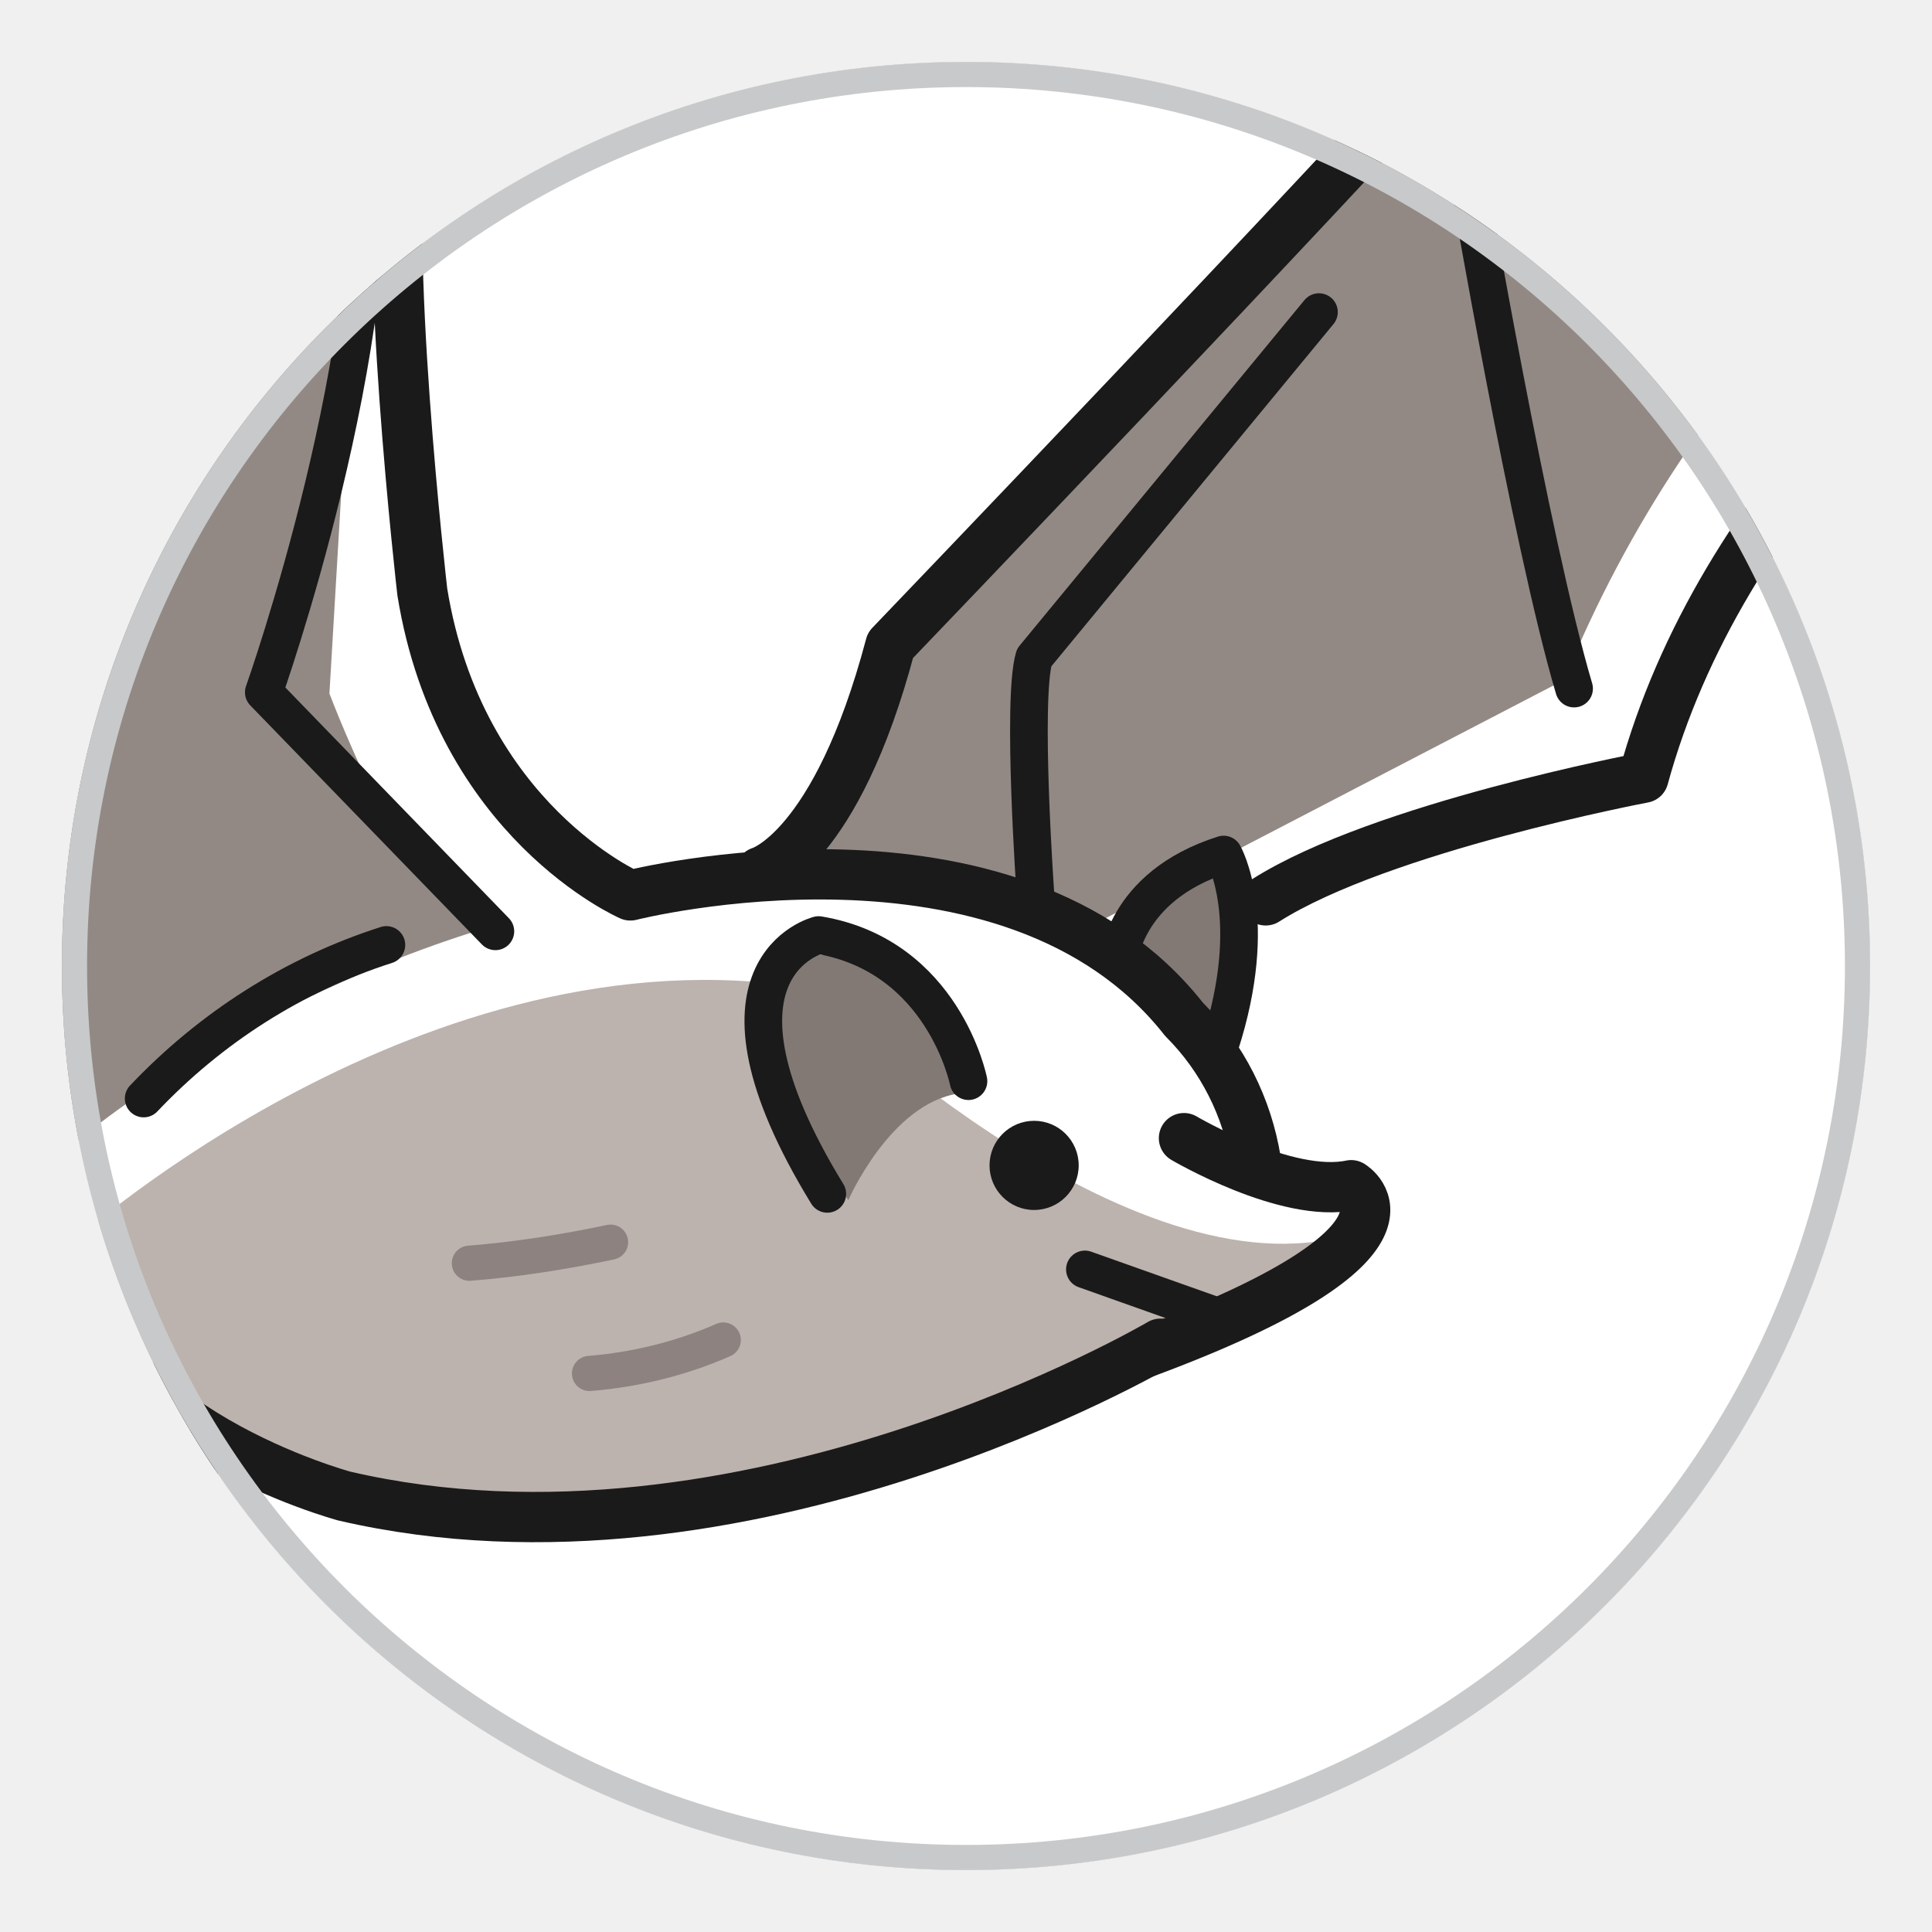
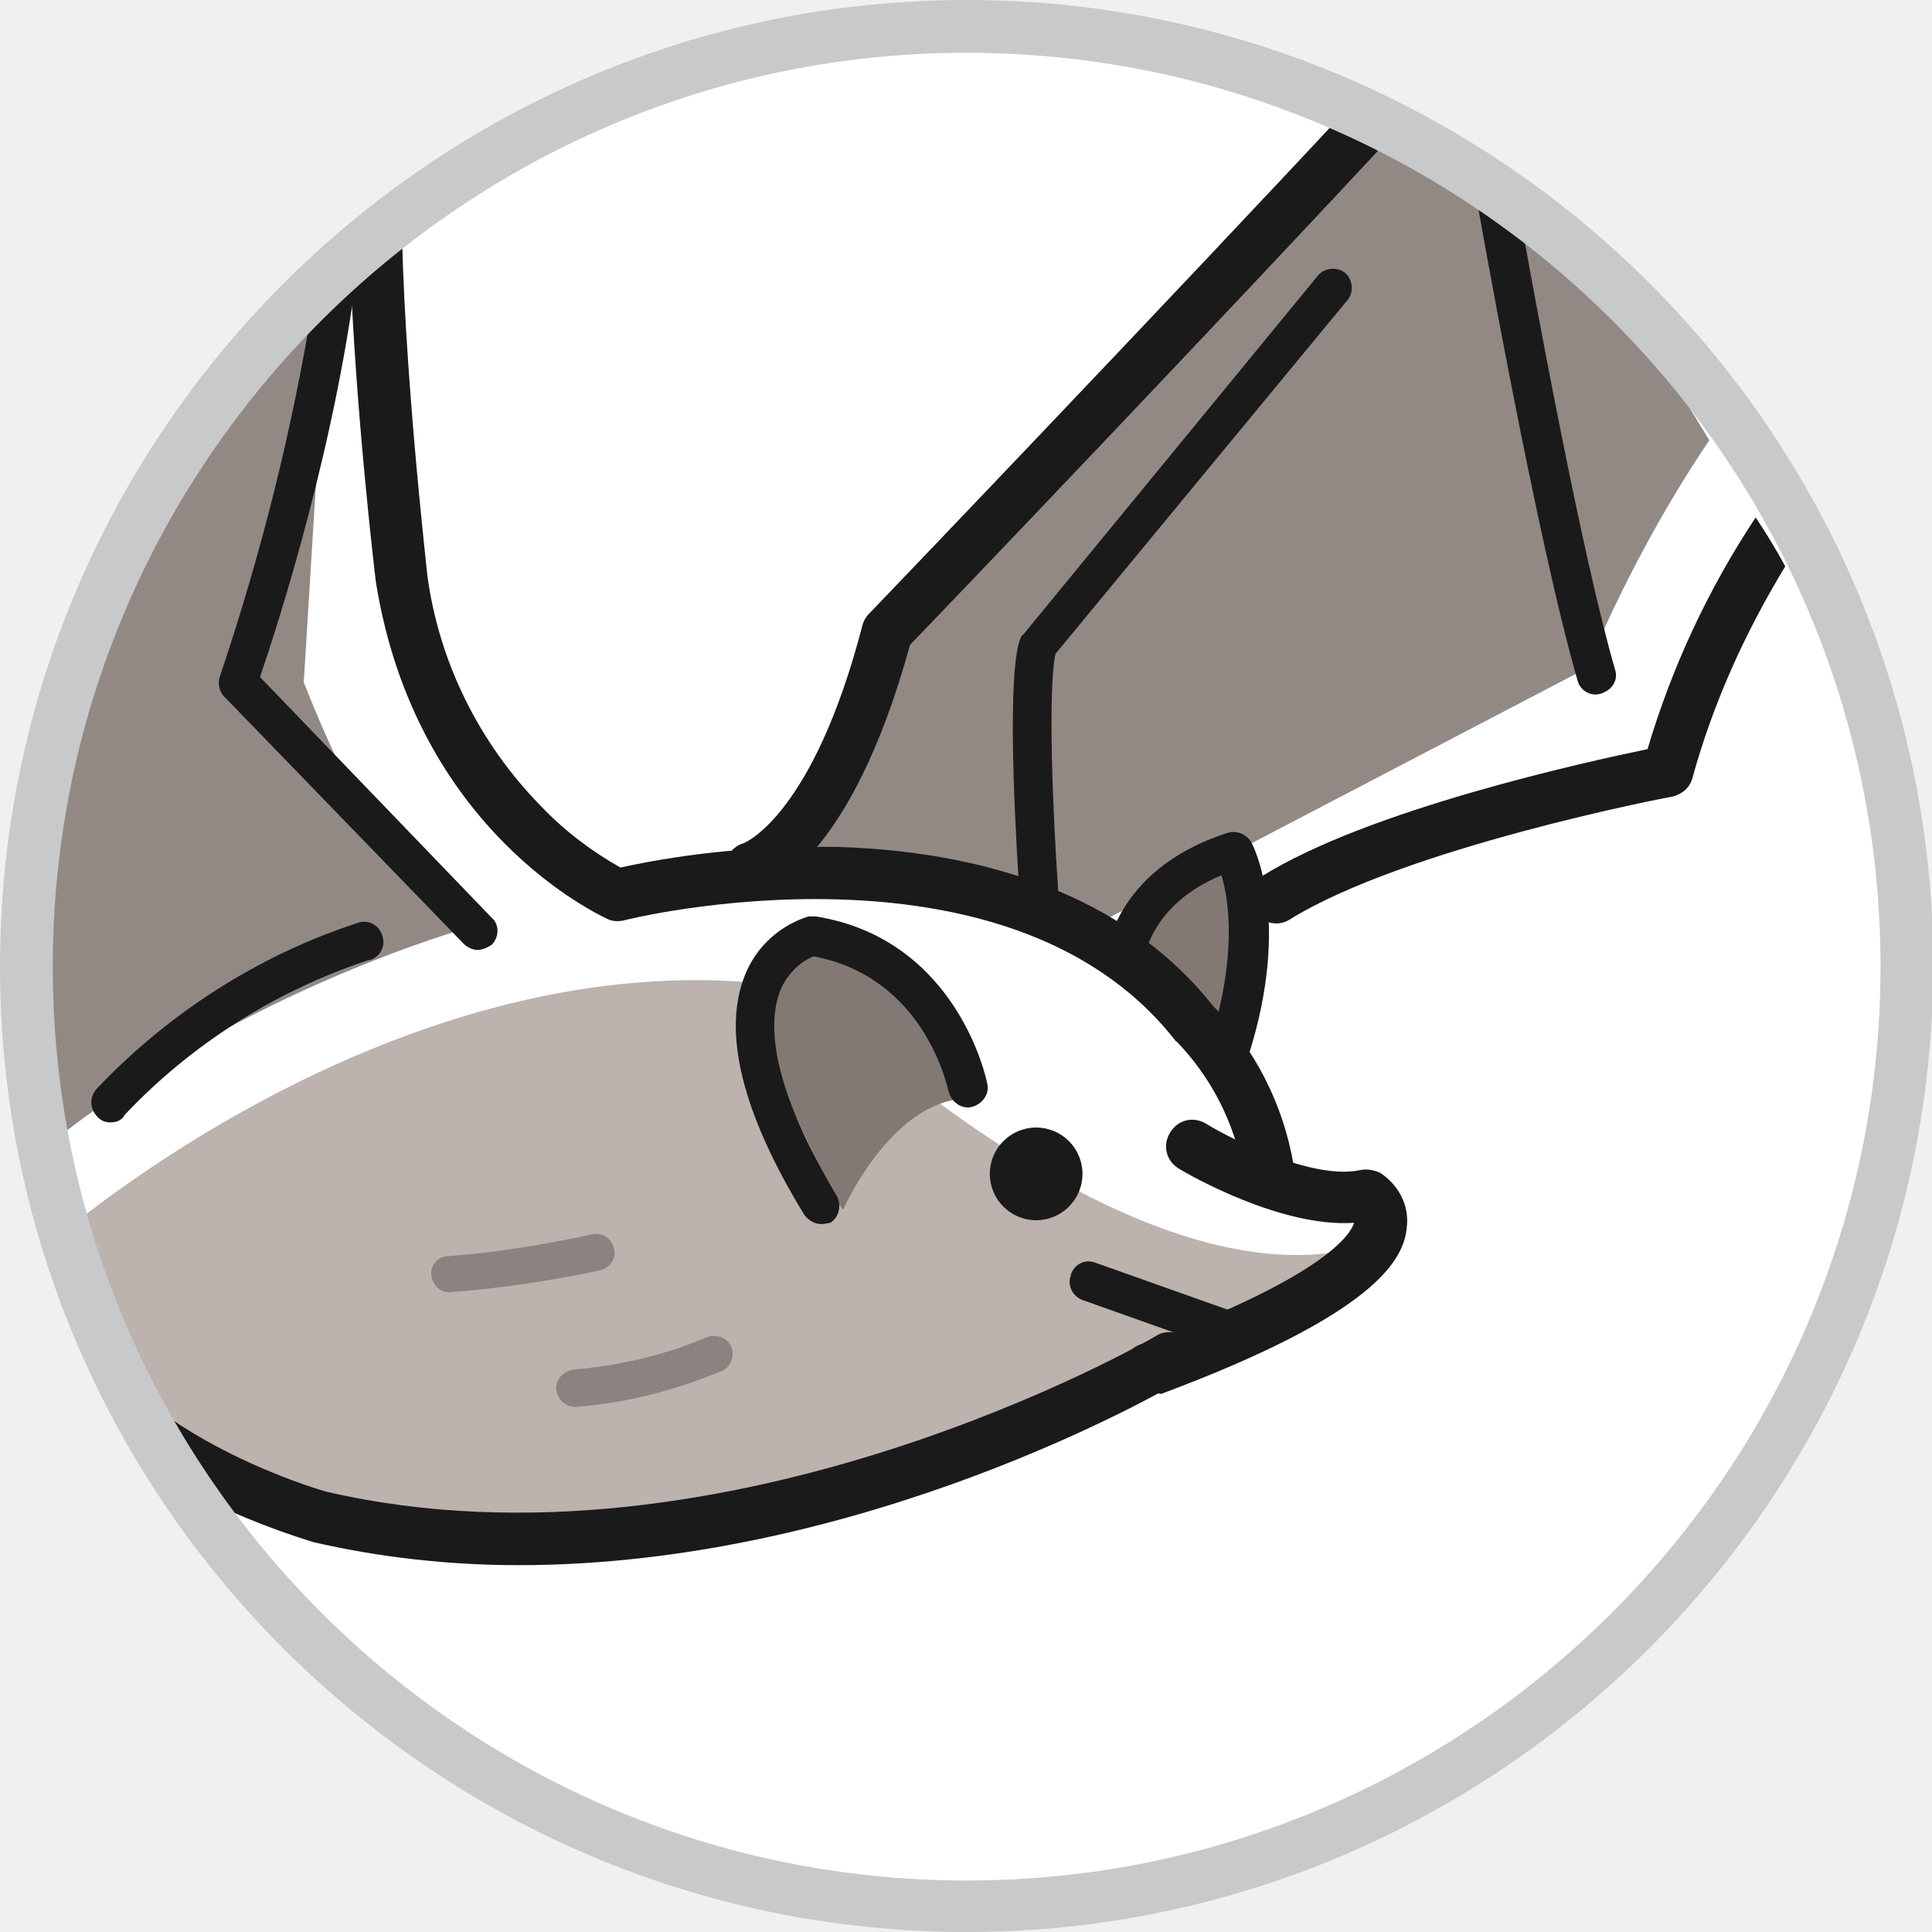
- <svg xmlns="http://www.w3.org/2000/svg" xmlns:xlink="http://www.w3.org/1999/xlink" version="1.1" id="圖層_1" x="0px" y="0px" viewBox="0 0 156 156" style="enable-background:new 0 0 156 156;" xml:space="preserve">
+ <svg xmlns="http://www.w3.org/2000/svg" xmlns:xlink="http://www.w3.org/1999/xlink" version="1.1" id="圖層_1" x="0px" y="0px" viewBox="0 0 150.1 150.1" style="enable-background:new 0 0 150.1 150.1;" xml:space="preserve">
  <style type="text/css">
- 	.st0{clip-path:url(#SVGID_2_);}
- 	.st1{fill:#A6A6A6;}
- 	.st2{clip-path:url(#SVGID_4_);}
- 	.st3{fill:#FFFFFF;}
- 	.st4{clip-path:url(#SVGID_4_);fill:#BCB2AE;}
- 	.st5{clip-path:url(#SVGID_4_);fill:#827975;}
- 	.st6{clip-path:url(#SVGID_4_);fill:#928985;}
- 	.st7{clip-path:url(#SVGID_4_);fill:none;stroke:#1A1A1A;stroke-width:4.06;stroke-linecap:round;stroke-linejoin:round;}
- 	.st8{clip-path:url(#SVGID_4_);fill:none;stroke:#1A1A1A;stroke-width:3.04;stroke-linecap:round;stroke-linejoin:round;}
- 	.st9{clip-path:url(#SVGID_4_);fill:#1A1A1A;}
- 	.st10{clip-path:url(#SVGID_4_);fill:none;stroke:#8D827F;stroke-width:2.84;stroke-linecap:round;stroke-miterlimit:10;}
- 	.st11{fill:none;stroke:#C8C9CA;stroke-width:4.06;stroke-miterlimit:10;}
+ 	.st0{fill:#A6A6A6;}
+ 	.st1{clip-path:url(#SVGID_2_);}
+ 	.st2{fill:#FFFFFF;}
+ 	.st3{fill:#BCB2AE;}
+ 	.st4{fill:#827975;}
+ 	.st5{fill:#928985;}
+ 	.st6{fill:#1A1A1A;}
+ 	.st7{fill:#8D827F;}
+ 	.st8{fill:none;}
+ 	.st9{fill:#C8C9CA;}
</style>
+   <circle class="st0" cx="75.1" cy="75.1" r="73" />
  <g>
    <defs>
-       <circle id="SVGID_1_" cx="78" cy="78" r="73" />
+       <circle id="SVGID_1_" cx="75.1" cy="75.1" r="73" />
    </defs>
    <clipPath id="SVGID_2_">
      <use xlink:href="#SVGID_1_" style="overflow:visible;" />
    </clipPath>
-     <g class="st0">
-       <circle class="st1" cx="78" cy="78" r="73" />
-       <g>
-         <defs>
-           <circle id="SVGID_3_" cx="78" cy="78" r="73" />
-         </defs>
-         <clipPath id="SVGID_4_">
-           <use xlink:href="#SVGID_3_" style="overflow:visible;" />
-         </clipPath>
-         <g class="st2">
-           <circle class="st3" cx="78" cy="78" r="73" />
-         </g>
-         <path class="st4" d="M6.1,100.1c0,0,28.3-25.4,59.2-20.3c0,0,24.9,24.5,42.8,20.1c0,0-35.7,21.1-50.8,21.4     C57.2,121.2,13.2,128.7,6.1,100.1z" />
-         <path class="st5" d="M68.5,96.9c0,0,3.4-7.8,8.9-8.6l-4.5-10.6l-8.6-0.8L61.7,83l6.1,12.9" />
-         <polyline class="st5" points="90.3,76.9 97.8,69.3 100.2,73.6 98.4,85.2    " />
-         <path class="st6" d="M40.1,74.7c0,0-23.7,6.2-40.6,23.5l-14,5.1c0,0-0.6-43.1-28.7-32.8c0,0,9.3-44-31.6-63.8     c0,0-1-33.1-16.9-45.7c0,0,31.4,1.4,37.4,2.7c0,0,69.3,30.3,83.7,44.8L26.6,56C26.6,56,34.6,77.3,40.1,74.7z" />
-         <path class="st6" d="M-12.7,102.9c0,0-0.5,6.4-9,12.1c0,0-7.7,0.3,7.7,17l9.5,12.4l19.8-29.2l-13.9-19" />
-         <path class="st6" d="M66.3,68.6l9.5-20.5l43.1-46l65-49.7l29.2-2.2c0,0-15.9,26.9-12.5,41.4c0,0-53.4,12.1-74.3,63.3L88.2,74.7     h0.2L66.3,68.6z" />
-         <path class="st7" d="M-12.1,108.6c0,0-10.3,5.8-13.1,11.2c0,0,16.7,16.1,20.4,26.1l21.3-28.8" />
-         <path class="st7" d="M101.4,93.7c-0.7-4.3-2.7-8.3-5.8-11.4c-14-17.8-44.7-10-44.7-10s-13.8-6-16.8-24.5c0,0-3.3-28.6-1.5-38.3     c0,0-44.5-43.6-88.6-52.4c0,0-18.5-1.2-35.5,4c0,0,23.3,24.2,16.9,45.7c0,0,42.8,19.4,31.6,63.8c0,0,22.2-4.6,25.2,15.2     c0.2,3.2,0.6,6.3,1.2,9.5" />
-         <path class="st7" d="M6.3,102c1.1,13.3,21.5,18.8,21.5,18.8c32.3,7.5,65.9-12.3,65.9-12.3" />
-         <path class="st8" d="M0.6,111.6c0,0-6.7,9.1-5.5,23.1" />
-         <path class="st8" d="M40,75.2L21.3,55.9c0,0,10.1-28.4,8.2-47.4c0,0-34.7,4.9-64.4,50" />
-         <path class="st8" d="M-66.7,2c33-14.4,96.2,6.5,96.2,6.5S-22.8-35-69.6-31.7" />
-         <path class="st7" d="M32.5,9.5c0,0,6.7-6.8,11.9,0.4" />
-         <path class="st7" d="M3.7,94.2c0,0-9.8,9.2-23.5,9.2c0,0-5.2-3.6-6.5,3.9" />
-         <path class="st8" d="M78.2,87.3c0,0-2-10.1-12.1-11.8c0,0-10.5,2.6,0.7,20.9" />
-         <path class="st8" d="M90.3,77.8c0,0,0.3-6.2,8.5-8.8c0,0,3,5.2-0.3,15.4" />
-         <path class="st8" d="M11.6,88.7c5.4-5.7,12.1-10,19.6-12.4" />
-         <path class="st7" d="M61.4,70.4c0,0,6.1-1.7,10.5-18.3c0,0,35.2-36.7,47-49.9c0,0,47.5-41.1,69.5-51.4c0,0,12.7-4.4,33.3,2     c0,0-13.7,16.6-11.7,40.1c0,0-65,24.9-77.3,69.9c0,0-21.2,4-30.5,9.9" />
-         <path class="st7" d="M115.4,6c0,0,8.8-2.9,10.8,3.4" />
-         <path class="st8" d="M106.5,25.2L83.5,53.1c-1,3.4,0.1,19,0.1,19" />
-         <path class="st8" d="M132.3-0.1c0,0,20.8-12,33.5-13.4c0,0,23.3-1,33.6,2" />
-         <path class="st8" d="M118.5,14.1c0,0,5.1,29.7,8.6,41.5" />
-         <circle class="st9" cx="83.5" cy="94.1" r="3.6" />
-         <path class="st7" d="M95.6,91.9c0,0,8.3,4.9,13.5,3.8c0,0,7.6,4.5-16.6,13.5" />
-         <line class="st8" x1="98.3" y1="106.3" x2="87.6" y2="102.5" />
-         <path class="st10" d="M58.4,108.2c-3.4,1.5-7.1,2.4-10.8,2.7" />
-         <path class="st10" d="M49.3,100.3c-3.8,0.8-7.6,1.4-11.4,1.7" />
-       </g>
-       <circle class="st11" cx="78" cy="78" r="73" />
+     <g class="st1">
+       <circle class="st2" cx="75.1" cy="75.1" r="73" />
    </g>
  </g>
+   <path class="st3" d="M62.3,76.8C34.5,72.3,8.8,92.4,4,96.5c1.4,3.1,3.1,6.4,4.1,8.4c0.9,1.8,1.9,3.5,2.9,5.3  c14.9,13,43.4,8.2,43.4,8.2c15.2-0.3,50.8-21.4,50.8-21.4C87.2,101.3,62.3,76.8,62.3,76.8z" />
+   <path class="st4" d="M65.5,94c0,0,3.4-7.8,8.9-8.6L70,74.8l-8.6-0.8l-2.7,6.1l6.1,12.9" />
+   <polyline class="st4" points="87.3,73.9 94.9,66.4 97.2,70.7 95.4,82.3 " />
+   <path class="st5" d="M2.2,90c0,0,0,0.1,0,0.2c14.4-12,31-17.2,34.4-18.2C31.1,72.7,23.6,53,23.6,53l1.9-30.9  c-3.1,3.4-6,6.9-9.3,10.1c-1,1-2.3,1.7-3.6,2c-0.5,0.7-1,1.3-1.5,2c0.1,1.1-0.1,2.3-0.5,3.3c-6.2,15.2-7.7,31-7.7,47.3  C2.9,87.9,2.6,89,2.2,90L2.2,90z" />
+   <path class="st5" d="M132.8,34.2c-6.6-10.9-13.8-21.5-25.6-25.7L72.8,45.2l-9.5,20.5l21.9,6.1l38.1-19.9  C125.9,45.7,129.1,39.7,132.8,34.2z" />
+   <path class="st6" d="M14.5,116.2l0.6-0.9c0.8-0.8,0.8-2,0-2.8c-0.8-0.8-2-0.8-2.8,0C13.1,113.7,13.8,114.9,14.5,116.2z" />
+   <path class="st6" d="M100.5,90.5c-0.8-4.7-3-9-6.3-12.4c-6.1-7.7-16.2-11.9-29.1-12.3c-5.7-0.1-11.4,0.4-16.9,1.6  c-2.3-1.3-4.4-2.9-6.2-4.8c-4.8-4.9-7.9-11.2-8.8-17.9c0-0.2-1.9-16.5-2-28.4c-1,1-2,2-3,3l-1,1.1c0.4,11.3,1.9,24,2,24.8  c3.1,19.4,17.4,25.9,18,26.2c0.4,0.2,0.9,0.2,1.3,0.1c0.3-0.1,29.6-7.3,42.7,9.2c0.1,0.1,0.1,0.2,0.2,0.2c2.7,2.8,4.5,6.3,5.2,10.2  c0.2,1.1,1.2,1.9,2.3,1.7S100.6,91.6,100.5,90.5L100.5,90.5z" />
+   <path class="st6" d="M92.5,104.5c-0.5-1-1.8-1.3-2.7-0.7c0,0,0,0,0,0c-0.3,0.2-33.3,19.3-64.4,12.1c-0.1,0-10.6-3-16.4-9.3  c1.6,3,3.5,6,5.1,8.9c3.2,1.8,6.7,3.2,10.2,4.3c5.2,1.2,10.6,1.8,16,1.8c26.8,0,50.2-13.6,51.4-14.3  C92.7,106.8,93.1,105.6,92.5,104.5C92.5,104.6,92.5,104.6,92.5,104.5z" />
+   <path class="st6" d="M20.2,52.6c1.3-3.8,6.1-18.5,7.7-33c-1.2,1.3-2.4,2.6-3.6,4c-1.6,9.8-4,19.4-7.2,28.9c-0.2,0.5-0.1,1.2,0.3,1.6  L36,73.3c0.3,0.3,0.7,0.5,1.1,0.5c0.4,0,0.8-0.2,1.1-0.4c0.6-0.6,0.6-1.6,0-2.1c0,0,0,0,0,0L20.2,52.6z" />
+   <path class="st6" d="M63.8,95.1c-0.5,0-1-0.3-1.3-0.7c-4.9-8-6.4-14.3-4.6-18.7c0.9-2.2,2.7-3.8,4.9-4.5c0.2,0,0.4,0,0.6,0  c11.1,1.8,13.3,12.9,13.3,13c0.2,0.8-0.4,1.6-1.2,1.8s-1.6-0.4-1.8-1.2c-0.1-0.4-1.9-8.9-10.5-10.5c-1.2,0.5-2.1,1.5-2.6,2.7  c-0.9,2.4-0.9,7,4.4,15.9c0.4,0.7,0.2,1.7-0.5,2.1C64.4,95,64.1,95.1,63.8,95.1z" />
+   <path class="st6" d="M95.5,83c-0.2,0-0.3,0-0.5-0.1c-0.8-0.3-1.3-1.1-1-1.9c0,0,0,0,0,0c2.1-6.6,1.5-11,0.9-13  c-5.8,2.4-6.1,6.9-6.1,7c-0.2,0.8-1,1.3-1.8,1.2c-0.6-0.1-1.1-0.7-1.2-1.3c0-0.3,0.5-7.3,9.6-10.2c0.7-0.2,1.4,0.1,1.8,0.7  c0.1,0.2,3.2,5.9-0.2,16.6C96.8,82.5,96.2,83,95.5,83z" />
+   <path class="st6" d="M8.6,87.2c-0.4,0-0.7-0.1-1-0.4c-0.6-0.6-0.7-1.5-0.1-2.2c5.6-5.9,12.6-10.4,20.3-12.9c0.8-0.3,1.7,0.2,1.9,1  c0.3,0.8-0.2,1.7-1,1.9c0,0,0,0-0.1,0c-7.2,2.4-13.7,6.5-18.9,12C9.5,87,9.1,87.2,8.6,87.2z" />
+   <path class="st6" d="M105.3,7.8c-14.9,16-37.5,39.6-37.8,39.9c-0.2,0.2-0.4,0.5-0.5,0.9c-3.8,14.6-9,16.8-9.2,16.9  c-1.1,0.3-1.7,1.5-1.4,2.5s1.5,1.7,2.5,1.4c0.7-0.2,7.2-2.5,11.8-19.3c3.1-3.2,24.7-25.8,38.6-40.8C108.1,8.7,106.7,8.2,105.3,7.8z" />
+   <path class="st6" d="M136.4,40.2c-3.7,5.6-6.5,11.6-8.4,18c-4.8,1-21.7,4.7-30,9.9c-0.9,0.6-1.1,1.9-0.5,2.8  c0.6,0.8,1.7,1.1,2.6,0.6c8.9-5.6,29.6-9.6,29.8-9.6c0.8-0.2,1.4-0.7,1.6-1.5c1.6-5.8,4.1-11.3,7.2-16.4  C138,42.7,137.2,41.4,136.4,40.2z" />
+   <path class="st6" d="M80.7,70.7c-0.8,0-1.5-0.6-1.5-1.4c-0.1-1.6-1.1-15.9,0-19.5c0.1-0.2,0.1-0.4,0.3-0.5l22.9-27.9  c0.5-0.6,1.5-0.7,2.1-0.2s0.7,1.5,0.2,2.1L82,50.8c-0.6,2.8-0.2,12.5,0.2,18.2c0.1,0.8-0.6,1.6-1.4,1.6  C80.8,70.6,80.8,70.6,80.7,70.7L80.7,70.7z" />
+   <path class="st6" d="M117.7,14.6c-1.1-1-2.3-1.9-3.6-2.7c0.7,4.2,5.3,30.1,8.5,41.1c0.3,0.8,1.2,1.2,2,0.8c0.7-0.3,1.1-1,0.9-1.7  C122.9,43.2,119.2,23,117.7,14.6z" />
+   <circle class="st6" cx="80.5" cy="91.2" r="3.6" />
+   <path class="st6" d="M89.5,108.3c-1.1,0.1-2.1-0.6-2.2-1.7c-0.1-1,0.5-2,1.5-2.2c14.6-5.4,16.2-8.7,16.4-9.4  c-5.6,0.4-12.8-3.7-13.6-4.2c-1-0.6-1.3-1.8-0.7-2.8c0.6-1,1.8-1.3,2.8-0.7c2.1,1.3,8.4,4.4,12,3.6c0.5-0.1,1,0,1.5,0.2  c1.4,0.9,2.3,2.5,2.1,4.2c-0.2,2.6-2.5,6.8-19.1,13C90,108.2,89.8,108.3,89.5,108.3z" />
+   <path class="st6" d="M95.3,104.9c-0.2,0-0.4,0-0.5-0.1l-10.7-3.8c-0.8-0.3-1.2-1.2-0.9-1.9c0,0,0,0,0-0.1c0.3-0.8,1.1-1.2,1.9-0.9  c0,0,0,0,0,0l10.7,3.8c0.8,0.1,1.4,0.9,1.2,1.8C97,104.4,96.2,105,95.3,104.9L95.3,104.9L95.3,104.9z" />
+   <path class="st7" d="M44.7,109.3c-0.8,0-1.4-0.6-1.5-1.4c0-0.8,0.6-1.4,1.4-1.5c3.5-0.3,7-1.1,10.3-2.5c0.7-0.3,1.6,0,1.9,0.7  c0.3,0.7,0,1.6-0.7,1.9l0,0c-3.6,1.5-7.4,2.5-11.3,2.8L44.7,109.3z" />
+   <path class="st7" d="M34.9,100.4c-0.8,0-1.4-0.7-1.4-1.5c0-0.7,0.6-1.3,1.3-1.3c3.8-0.3,7.5-0.9,11.2-1.7c0.8-0.2,1.5,0.3,1.7,1.1  c0.2,0.8-0.3,1.5-1.1,1.7c-3.8,0.8-7.7,1.4-11.7,1.7L34.9,100.4z" />
+   <circle class="st8" cx="75.1" cy="75.1" r="73" />
+   <path class="st9" d="M75.1,150.1C33.7,150.1,0,116.4,0,75.1C0,33.7,33.7,0,75.1,0s75.1,33.7,75.1,75.1  C150.1,116.4,116.4,150.1,75.1,150.1z M75.1,4.1c-39.1,0-71,31.9-71,71c0,39.1,31.9,71,71,71c39.1,0,71-31.9,71-71  C146.1,35.9,114.2,4.1,75.1,4.1z" />
</svg>
